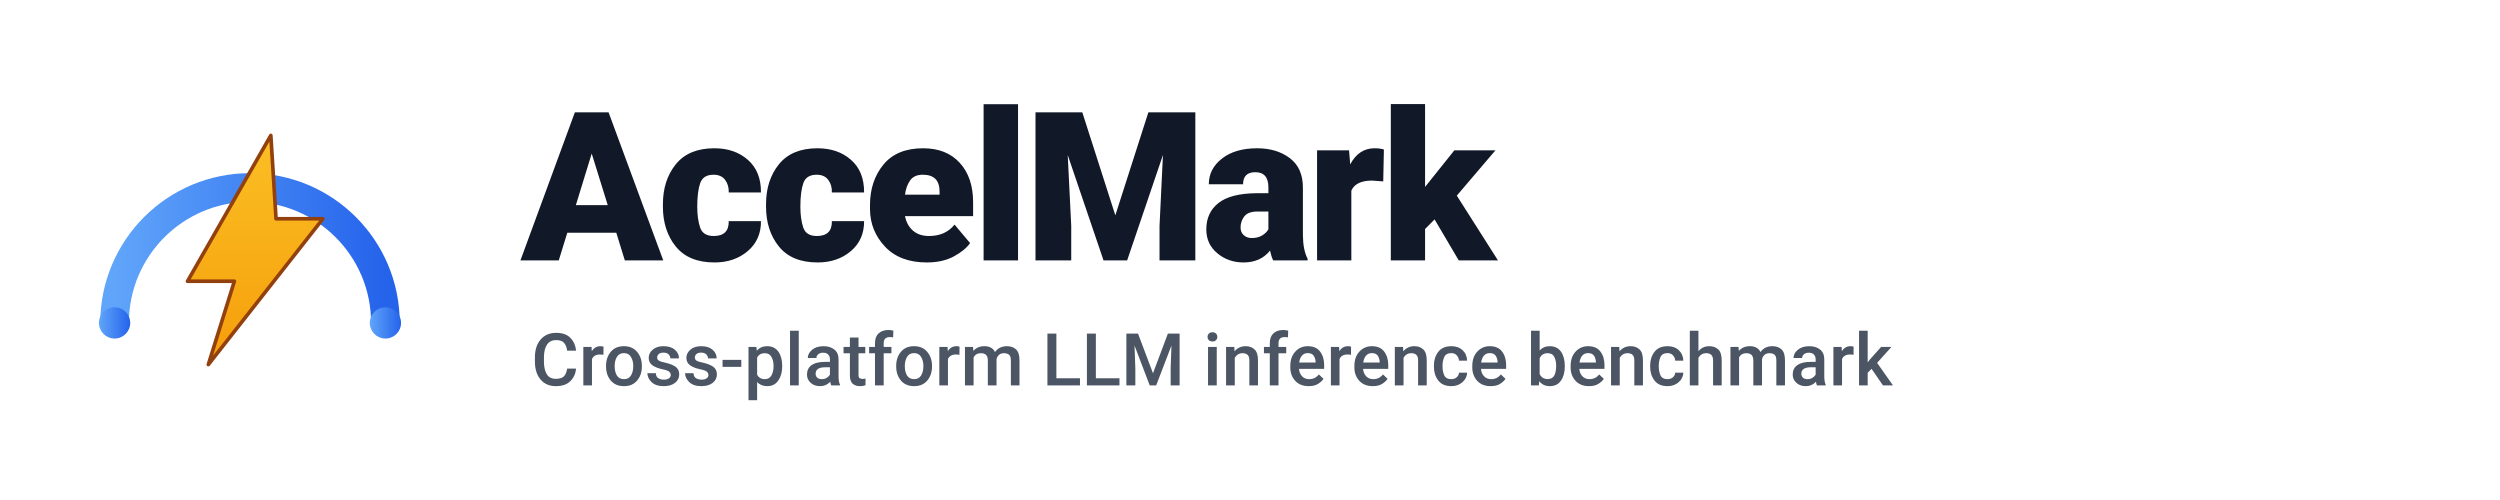
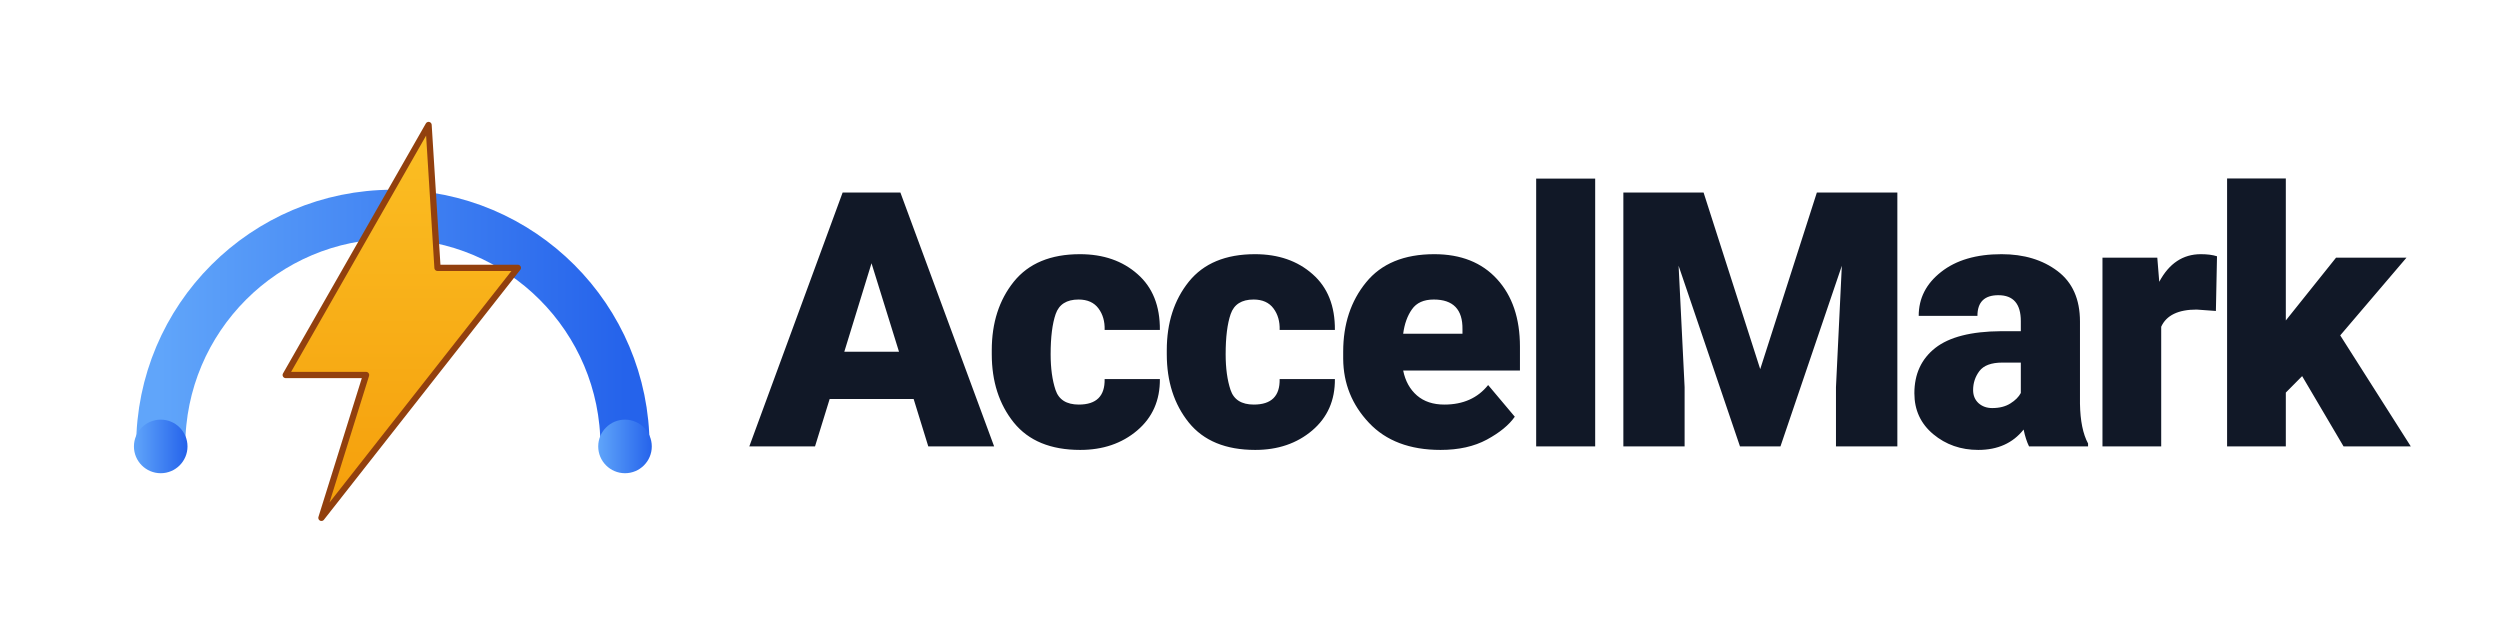
- <svg xmlns="http://www.w3.org/2000/svg" viewBox="0 0 480 96" role="img" aria-label="AccelMark - cross-platform LLM inference benchmark">
+ <svg xmlns="http://www.w3.org/2000/svg" viewBox="0 0 280 72" role="img" aria-label="AccelMark">
  <defs>
    <linearGradient id="amBoltW" x1="0%" y1="0%" x2="0%" y2="100%">
      <stop offset="0%" stop-color="#FBBF24" />
      <stop offset="100%" stop-color="#F59E0B" />
    </linearGradient>
    <linearGradient id="amGaugeW" x1="0%" y1="0%" x2="100%" y2="0%">
      <stop offset="0%" stop-color="#60A5FA" />
      <stop offset="100%" stop-color="#2563EB" />
    </linearGradient>
  </defs>
-   <g transform="translate(12, 12)">
+   <g transform="translate(8, 0)">
    <path d="M 10 50 A 26 26 0 1 1 62 50" fill="none" stroke="url(#amGaugeW)" stroke-width="5.5" stroke-linecap="round" />
    <circle cx="10" cy="50" r="3" fill="url(#amGaugeW)" />
    <circle cx="62" cy="50" r="3" fill="url(#amGaugeW)" />
    <path d="M 40 14 L 24 42 L 33 42 L 28 58 L 50 30 L 41 30 Z" fill="url(#amBoltW)" stroke="#92400E" stroke-width="0.7" stroke-linejoin="round" />
  </g>
-   <text x="100" y="50" font-family="-apple-system, BlinkMacSystemFont, 'Segoe UI', Roboto, Arial, sans-serif" font-size="40" font-weight="800" letter-spacing="-1" fill="#111827">AccelMark</text>
-   <text x="102" y="74" font-family="-apple-system, BlinkMacSystemFont, 'Segoe UI', Roboto, Arial, sans-serif" font-size="14" font-weight="500" fill="#4B5563">Cross-platform LLM inference benchmark</text>
+   <text x="84" y="50" font-family="-apple-system, BlinkMacSystemFont, 'Segoe UI', Roboto, Arial, sans-serif" font-size="40" font-weight="800" letter-spacing="-1.2" fill="#111827">AccelMark</text>
</svg>
